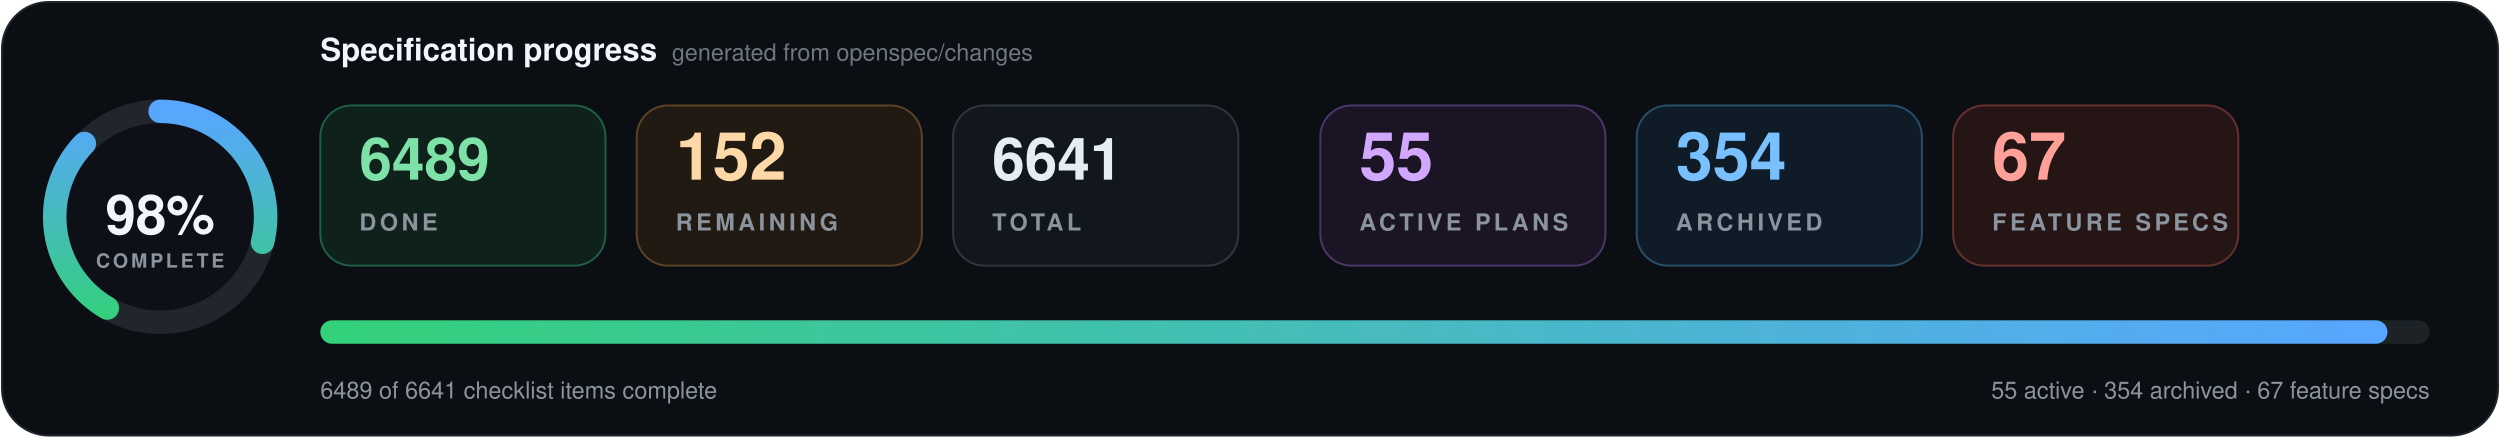
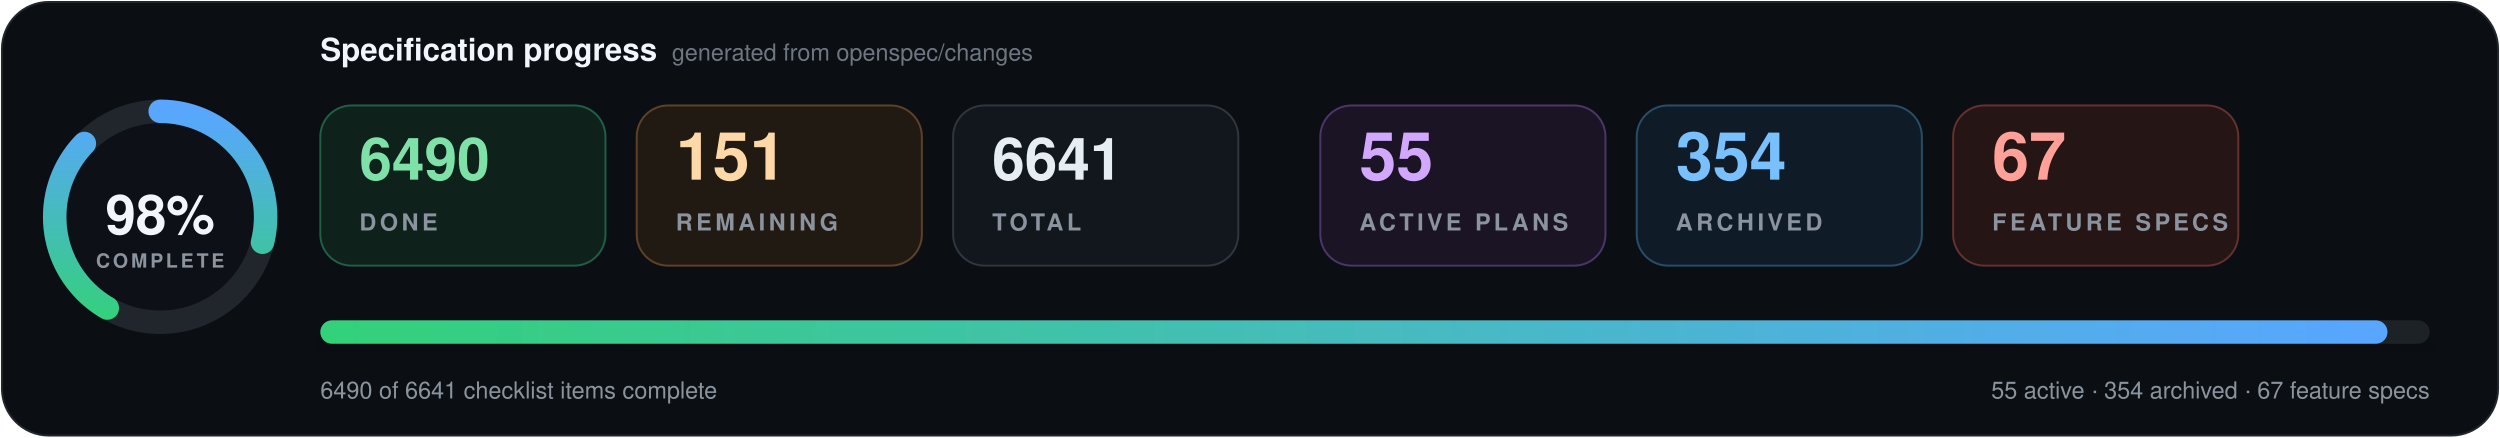
- <svg xmlns="http://www.w3.org/2000/svg" data-cache-version="1795854022" width="1280" height="224" viewBox="0 0 1280 224" role="img" aria-labelledby="title description" font-family="system-ui, -apple-system, BlinkMacSystemFont, 'Segoe UI', Helvetica, Arial, sans-serif" font-variant-numeric="tabular-nums">
+ <svg xmlns="http://www.w3.org/2000/svg" data-cache-version="1795856581" width="1280" height="224" viewBox="0 0 1280 224" role="img" aria-labelledby="title description" font-family="system-ui, -apple-system, BlinkMacSystemFont, 'Segoe UI', Helvetica, Arial, sans-serif" font-variant-numeric="tabular-nums">
  <defs>
    <linearGradient id="progress" x1="0" x2="1">
      <stop offset="0" stop-color="#33d17a" />
      <stop offset="1" stop-color="#58a6ff" />
    </linearGradient>
    <filter id="shadow" x="-10%" y="-20%" width="120%" height="150%">
      <feDropShadow dx="0" dy="7" stdDeviation="9" flood-color="#000" flood-opacity=".28" />
    </filter>
  </defs>
  <rect x="1" y="1" width="1278" height="222" rx="24" fill="#0b0f14" stroke="#21262d" />
  <g transform="translate(82 111)">
    <circle r="54" fill="#0d1117" stroke="#21262d" stroke-width="12" />
    <circle r="54" fill="none" stroke="url(#progress)" stroke-width="12" stroke-linecap="round" pathLength="100" stroke-dasharray="98 100" transform="rotate(-90)" />
    <text y="-1" text-anchor="middle" dominant-baseline="middle" fill="#f0f6fc" font-size="28" font-weight="800">98%</text>
    <text y="26" text-anchor="middle" fill="#8b949e" font-size="10" font-weight="700" letter-spacing="1.5">COMPLETE</text>
  </g>
  <text x="164" y="31" fill="#f0f6fc" font-size="16" font-weight="750">Specification progress</text>
  <text x="344" y="31" fill="#6e7681" font-size="12">generated from openspec/changes</text>
  <g transform="translate(164 54)">
    <rect width="146" height="82" rx="16" fill="#0f211b" stroke="#1f5f46" />
-     <text x="20" y="38" fill="#7ee2a8" font-size="30" font-weight="750">6489</text>
+     <text x="20" y="38" fill="#7ee2a8" font-size="30" font-weight="750">6490</text>
    <text x="20" y="64" fill="#8b949e" font-size="12" font-weight="700" letter-spacing="1.8">DONE</text>
  </g>
  <g transform="translate(326 54)">
    <rect width="146" height="82" rx="16" fill="#211a13" stroke="#5d4225" />
-     <text x="20" y="38" fill="#ffd8a8" font-size="34" font-weight="750">152</text>
+     <text x="20" y="38" fill="#ffd8a8" font-size="34" font-weight="750">151</text>
    <text x="20" y="64" fill="#8b949e" font-size="12" font-weight="700" letter-spacing="1.8">REMAINING</text>
  </g>
  <g transform="translate(488 54)">
    <rect width="146" height="82" rx="16" fill="#12171d" stroke="#30363d" />
    <text x="20" y="38" fill="#e6edf3" font-size="30" font-weight="750">6641</text>
    <text x="20" y="64" fill="#8b949e" font-size="12" font-weight="700" letter-spacing="1.8">TOTAL</text>
  </g>
  <g transform="translate(676 54)">
    <rect width="146" height="82" rx="16" fill="#1a1424" stroke="#4c3569" />
    <text x="20" y="38" fill="#d2a8ff" font-size="34" font-weight="750">55</text>
    <text x="20" y="64" fill="#8b949e" font-size="12" font-weight="700" letter-spacing="1.8">ACTIVE PLANS</text>
  </g>
  <g transform="translate(838 54)">
    <rect width="146" height="82" rx="16" fill="#0f1c27" stroke="#274d69" />
    <text x="20" y="38" fill="#79c0ff" font-size="34" font-weight="750">354</text>
    <text x="20" y="64" fill="#8b949e" font-size="12" font-weight="700" letter-spacing="1.8">ARCHIVED</text>
  </g>
  <g transform="translate(1000 54)">
    <rect width="146" height="82" rx="16" fill="#251514" stroke="#65302d" />
    <text x="20" y="38" fill="#ffa198" font-size="34" font-weight="750">67</text>
    <text x="20" y="64" fill="#8b949e" font-size="12" font-weight="700" letter-spacing="1.8">FEATURE SPECS</text>
  </g>
  <g filter="url(#shadow)">
    <rect x="164" y="164" width="1080" height="12" rx="6" fill="#1b2128" />
    <rect x="164" y="164" width="1058.4" height="12" rx="6" fill="url(#progress)" />
  </g>
-   <text x="164" y="204" fill="#8b949e" font-size="12">6489 of 6641 checklist items complete</text>
+   <text x="164" y="204" fill="#8b949e" font-size="12">6490 of 6641 checklist items complete</text>
  <text x="1244" y="204" text-anchor="end" fill="#8b949e" font-size="12">55 active · 354 archived · 67 feature specs</text>
</svg>
